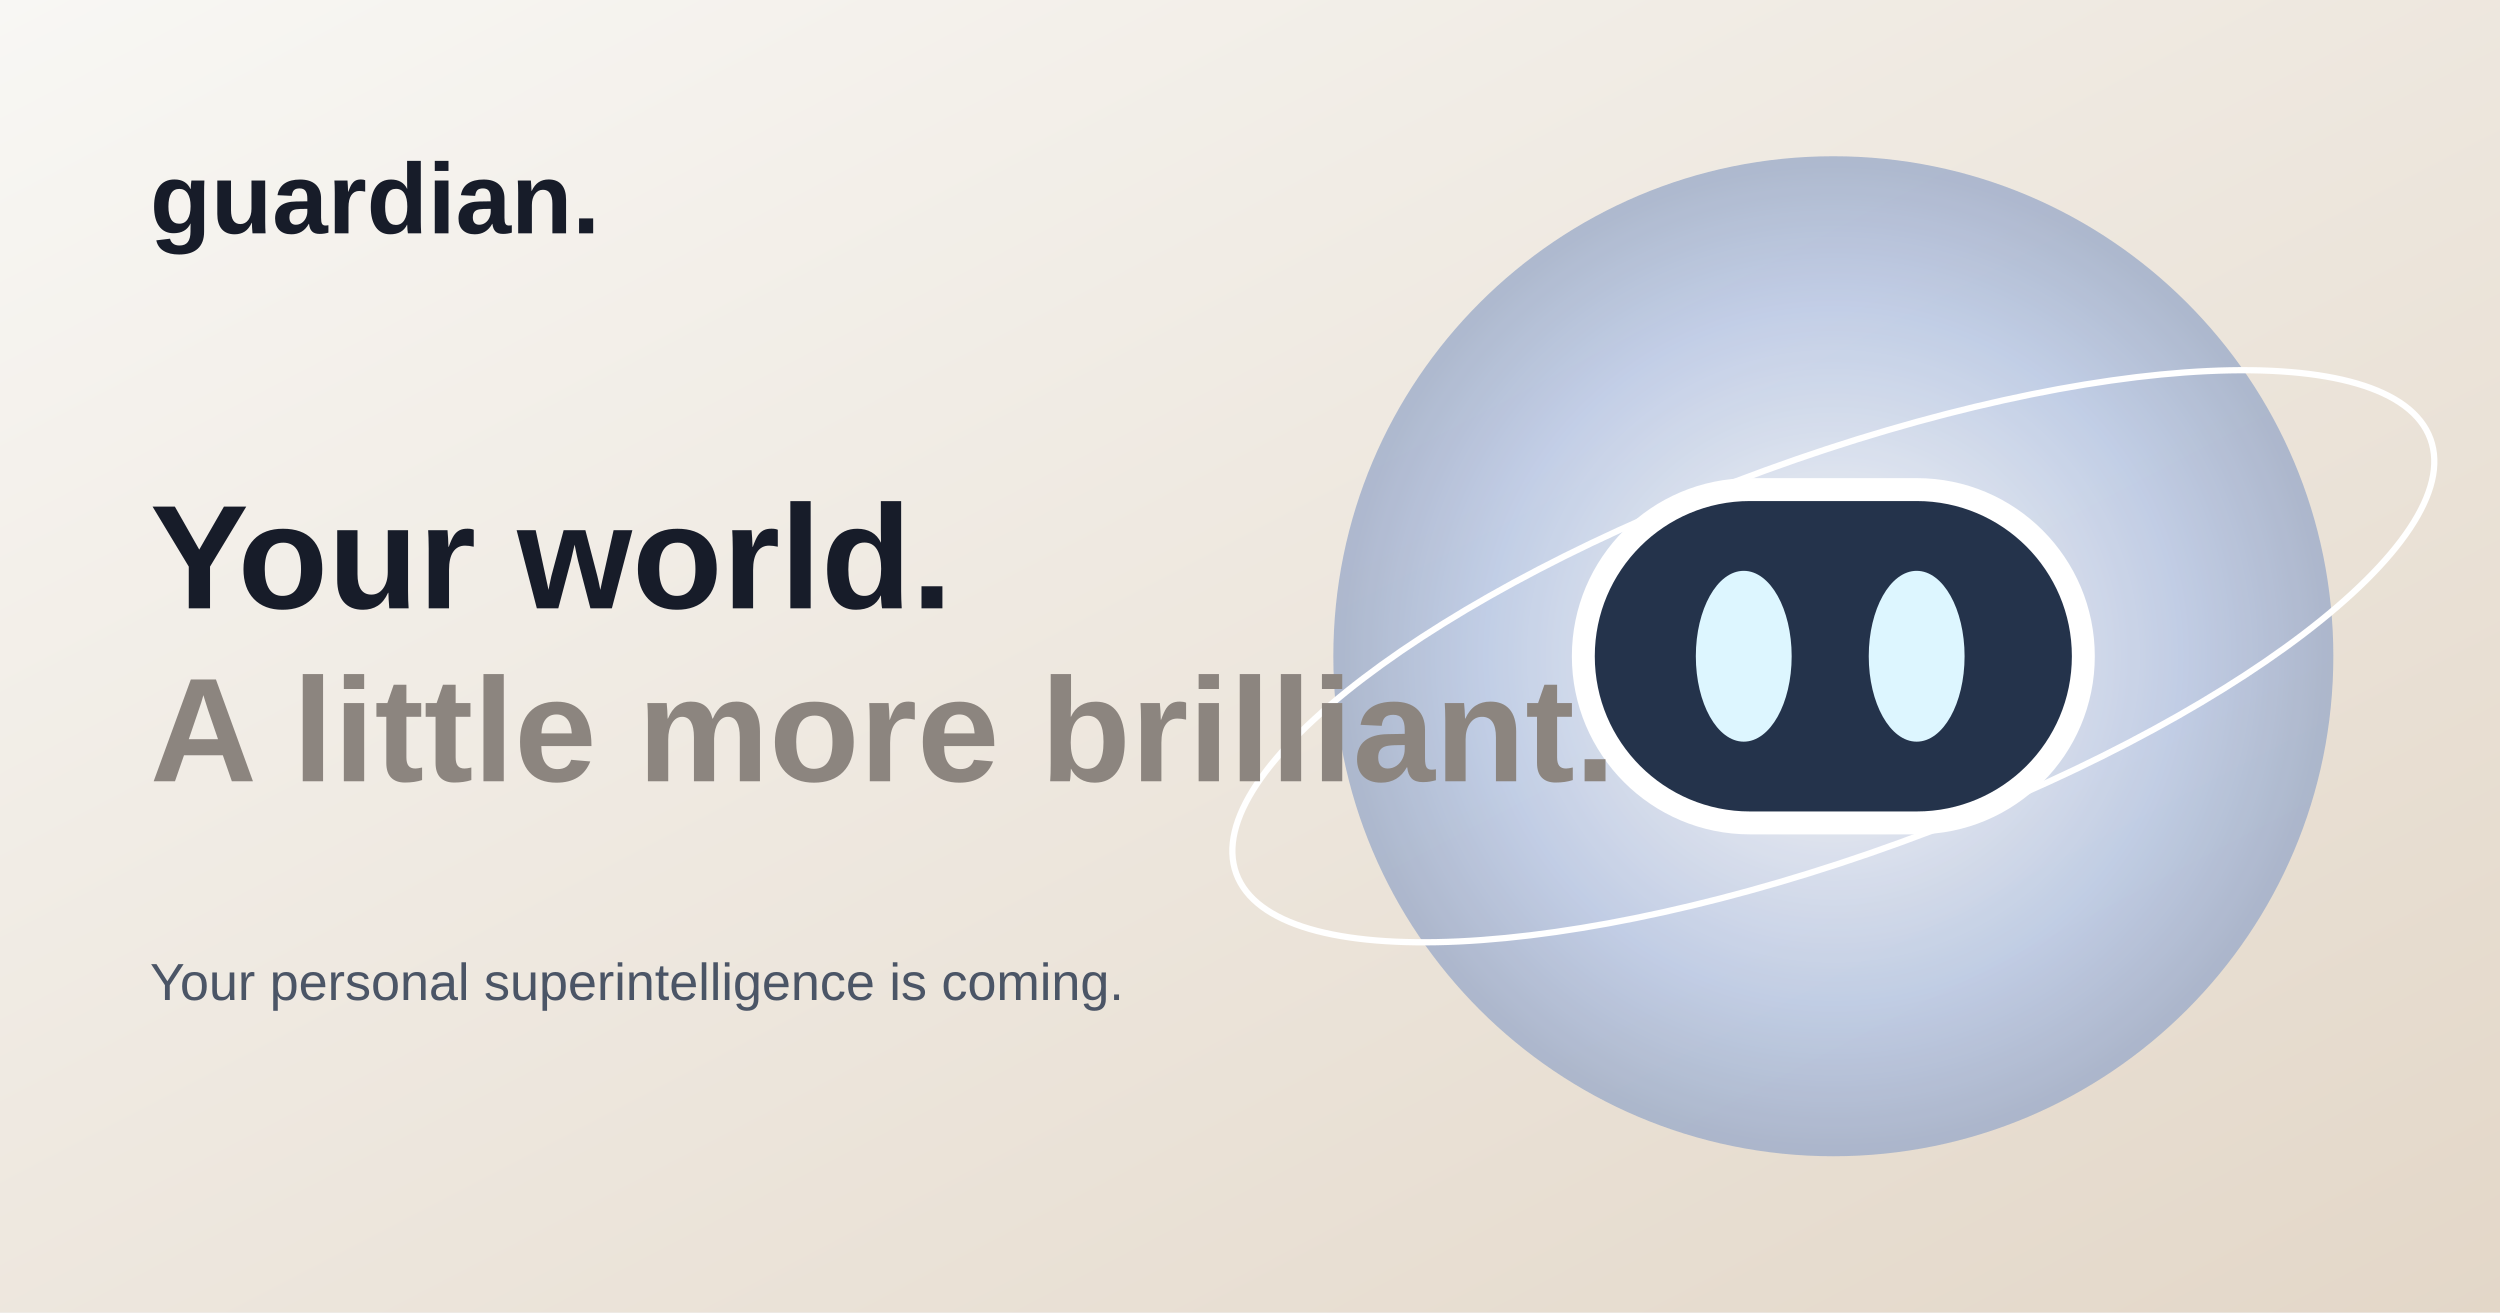
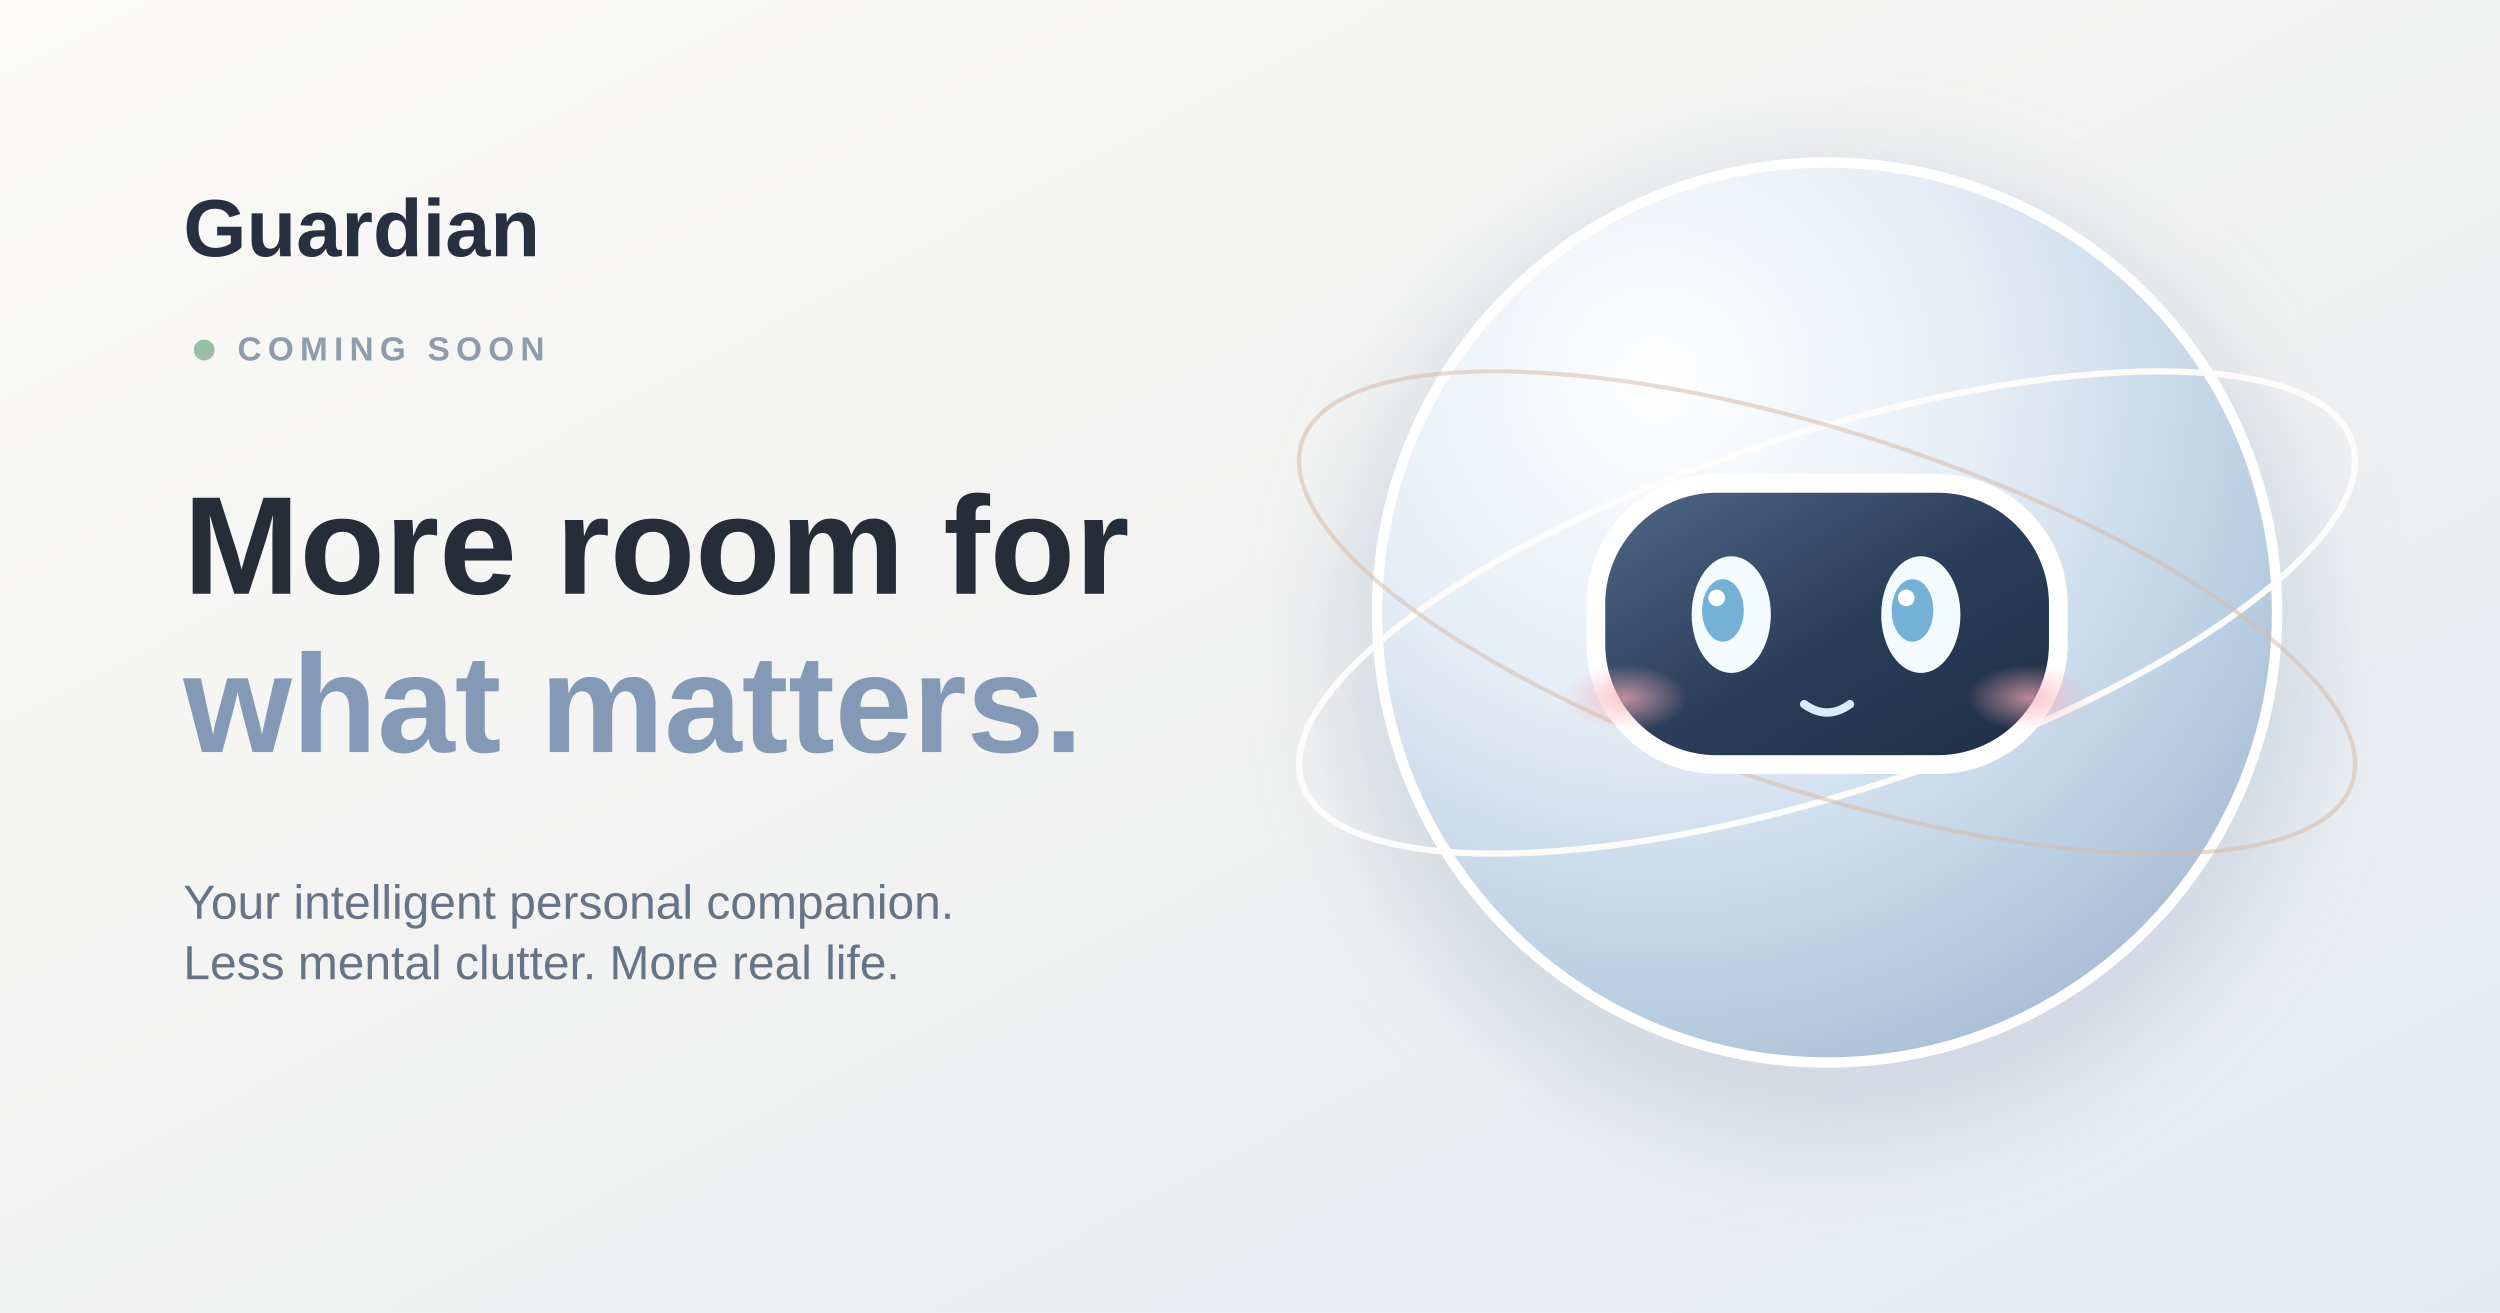
<svg xmlns="http://www.w3.org/2000/svg" viewBox="0 0 1200 630">
  <defs>
-     <linearGradient id="bg" x2="1" y2="1">
-       <stop stop-color="#f8f7f4" />
-       <stop offset="1" stop-color="#e3d7c8" />
+     <linearGradient id="bg" x1="0" x2="1" y1="0" y2="1">
+       <stop stop-color="#fbfaf7" />
+       <stop offset=".56" stop-color="#f0f1f1" />
+       <stop offset="1" stop-color="#e4eaf4" />
    </linearGradient>
-     <radialGradient id="gl">
-       <stop stop-color="#fff" />
-       <stop offset=".7" stop-color="#b7c8e8" />
-       <stop offset="1" stop-color="#9dacc9" />
+     <radialGradient id="orb" cx=".31" cy=".24" r=".85">
+       <stop stop-color="#ffffff" />
+       <stop offset=".44" stop-color="#e4edf6" />
+       <stop offset=".83" stop-color="#b8cde1" />
+       <stop offset="1" stop-color="#a7bcd3" />
    </radialGradient>
+     <radialGradient id="cheek">
+       <stop stop-color="#f8adb8" stop-opacity=".7" />
+       <stop offset="1" stop-color="#f8adb8" stop-opacity="0" />
+     </radialGradient>
+     <linearGradient id="face" x1="0" x2="1" y1="0" y2="1">
+       <stop stop-color="#526989" />
+       <stop offset=".52" stop-color="#2b3e59" />
+       <stop offset="1" stop-color="#1d2d44" />
+     </linearGradient>
+     <filter id="shadow">
+       <feGaussianBlur stdDeviation="21" />
+     </filter>
  </defs>
  <rect width="1200" height="630" fill="url(#bg)" />
-   <circle cx="880" cy="315" r="240" fill="url(#gl)" opacity=".8" />
-   <ellipse cx="880" cy="315" rx="305" ry="95" fill="none" stroke="#fff" stroke-width="3" transform="rotate(-20 880 315)" />
-   <rect x="760" y="235" width="240" height="160" rx="80" fill="#24334b" stroke="#fff" stroke-width="11" />
-   <ellipse cx="837" cy="315" rx="23" ry="41" fill="#ddf6ff" />
-   <ellipse cx="920" cy="315" rx="23" ry="41" fill="#ddf6ff" />
-   <text x="72" y="112" font-family="Arial,sans-serif" font-size="48" font-weight="bold" fill="#171c29">guardian.</text>
-   <text x="72" y="292" font-family="Arial,sans-serif" font-size="71" font-weight="bold" fill="#171c29">Your world.</text>
-   <text x="72" y="375" font-family="Arial,sans-serif" font-size="71" font-weight="bold" fill="#8c857f">A little more brilliant.</text>
-   <text x="72" y="480" font-family="Arial,sans-serif" font-size="25" fill="#4b5566">Your personal superintelligence is coming.</text>
+   <circle cx="877" cy="313" r="235" fill="#879cb7" opacity=".25" filter="url(#shadow)" />
+   <circle cx="877" cy="294" r="216" fill="url(#orb)" stroke="#ffffff" stroke-width="5" />
+   <ellipse cx="877" cy="294" rx="265" ry="86" fill="none" stroke="#fefdfb" stroke-opacity=".95" stroke-width="3" transform="rotate(-18 877 294)" />
+   <ellipse cx="877" cy="294" rx="265" ry="86" fill="none" stroke="#d7bcab" stroke-opacity=".55" stroke-width="2" transform="rotate(18 877 294)" />
+   <rect x="766" y="232" width="222" height="135" rx="58" fill="url(#face)" stroke="#ffffff" stroke-width="9" />
+   <ellipse cx="831" cy="295" rx="19" ry="28" fill="#f3fbff" />
+   <ellipse cx="922" cy="295" rx="19" ry="28" fill="#f3fbff" />
+   <ellipse cx="827" cy="293" rx="10" ry="15" fill="#75b0d7" />
+   <ellipse cx="918" cy="293" rx="10" ry="15" fill="#75b0d7" />
+   <circle cx="824" cy="287" r="4" fill="#fff" />
+   <circle cx="915" cy="287" r="4" fill="#fff" />
+   <ellipse cx="780" cy="335" rx="30" ry="16" fill="url(#cheek)" />
+   <ellipse cx="974" cy="335" rx="30" ry="16" fill="url(#cheek)" />
+   <path d="M866 338 Q877 346 888 338" fill="none" stroke="#d6eeff" stroke-width="4" stroke-linecap="round" />
+   <text x="88" y="123" font-family="Arial, Helvetica, sans-serif" font-size="39" font-weight="700" fill="#263040">Guardian</text>
+   <circle cx="98" cy="168" r="5" fill="#99bda5" />
+   <text x="114" y="173" font-family="Arial, Helvetica, sans-serif" font-size="16" font-weight="700" letter-spacing="3" fill="#8d9dae">COMING SOON</text>
+   <text x="88" y="285" font-family="Arial, Helvetica, sans-serif" font-size="67" font-weight="700" fill="#252d39">More room for</text>
+   <text x="88" y="361" font-family="Arial, Helvetica, sans-serif" font-size="67" font-weight="700" fill="#8499b5">what matters.</text>
+   <text x="88" y="441" font-family="Arial, Helvetica, sans-serif" font-size="23" fill="#667487">Your intelligent personal companion.</text>
+   <text x="88" y="470" font-family="Arial, Helvetica, sans-serif" font-size="23" fill="#667487">Less mental clutter. More real life.</text>
</svg>
